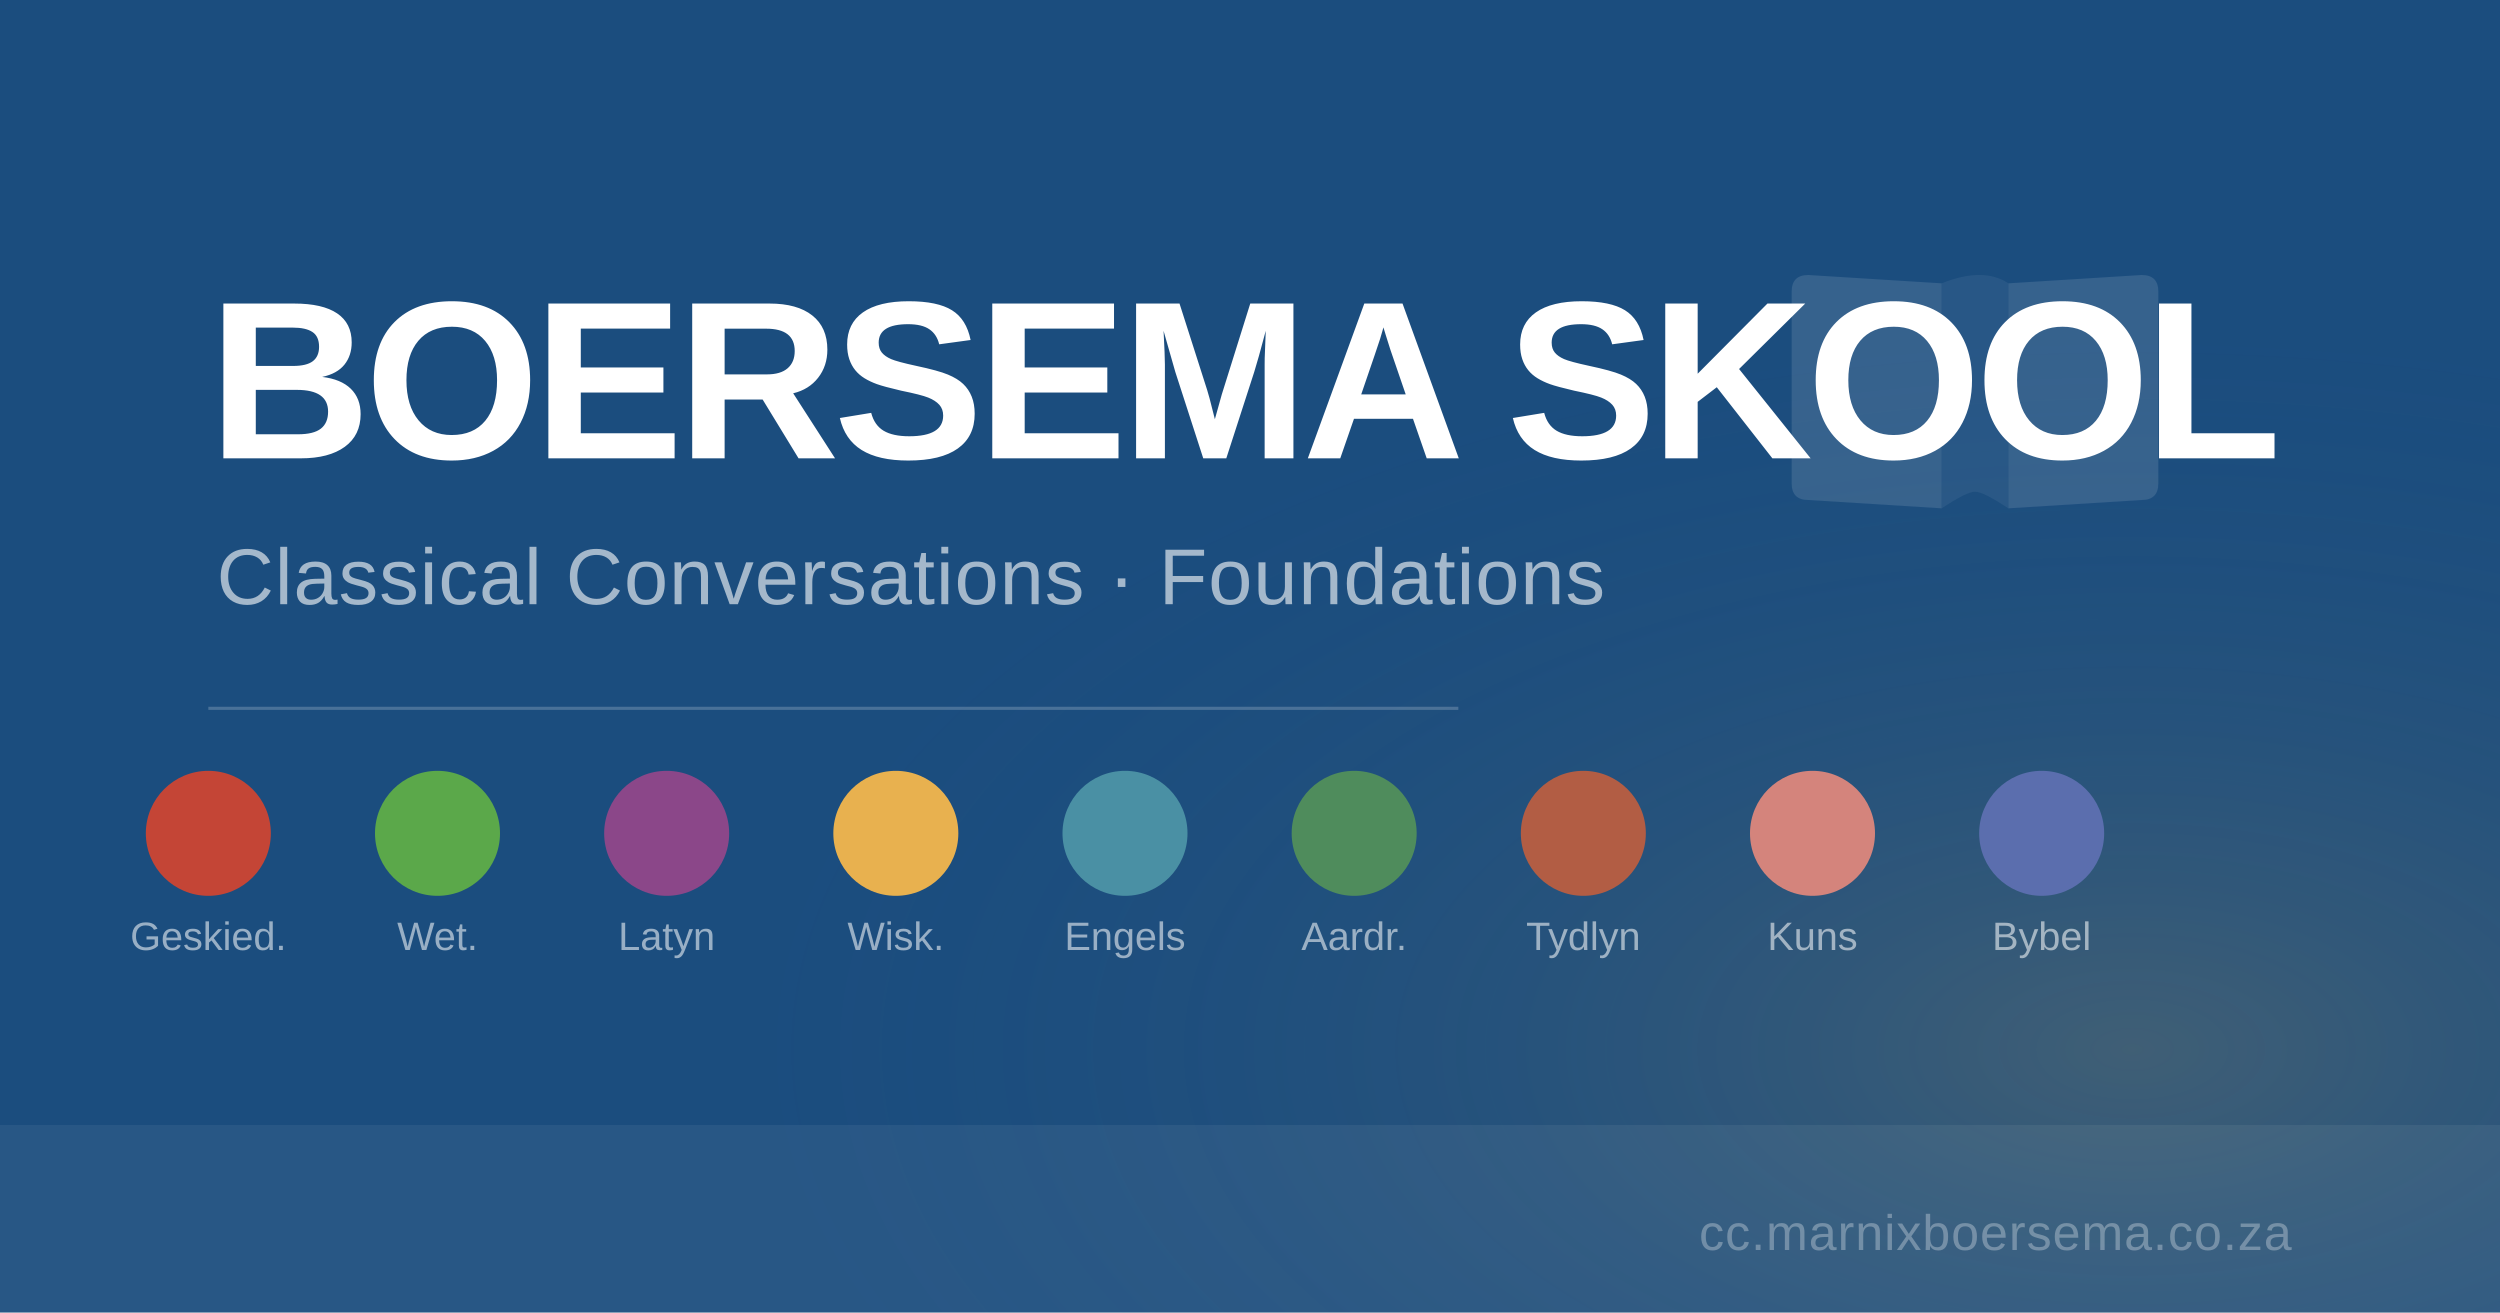
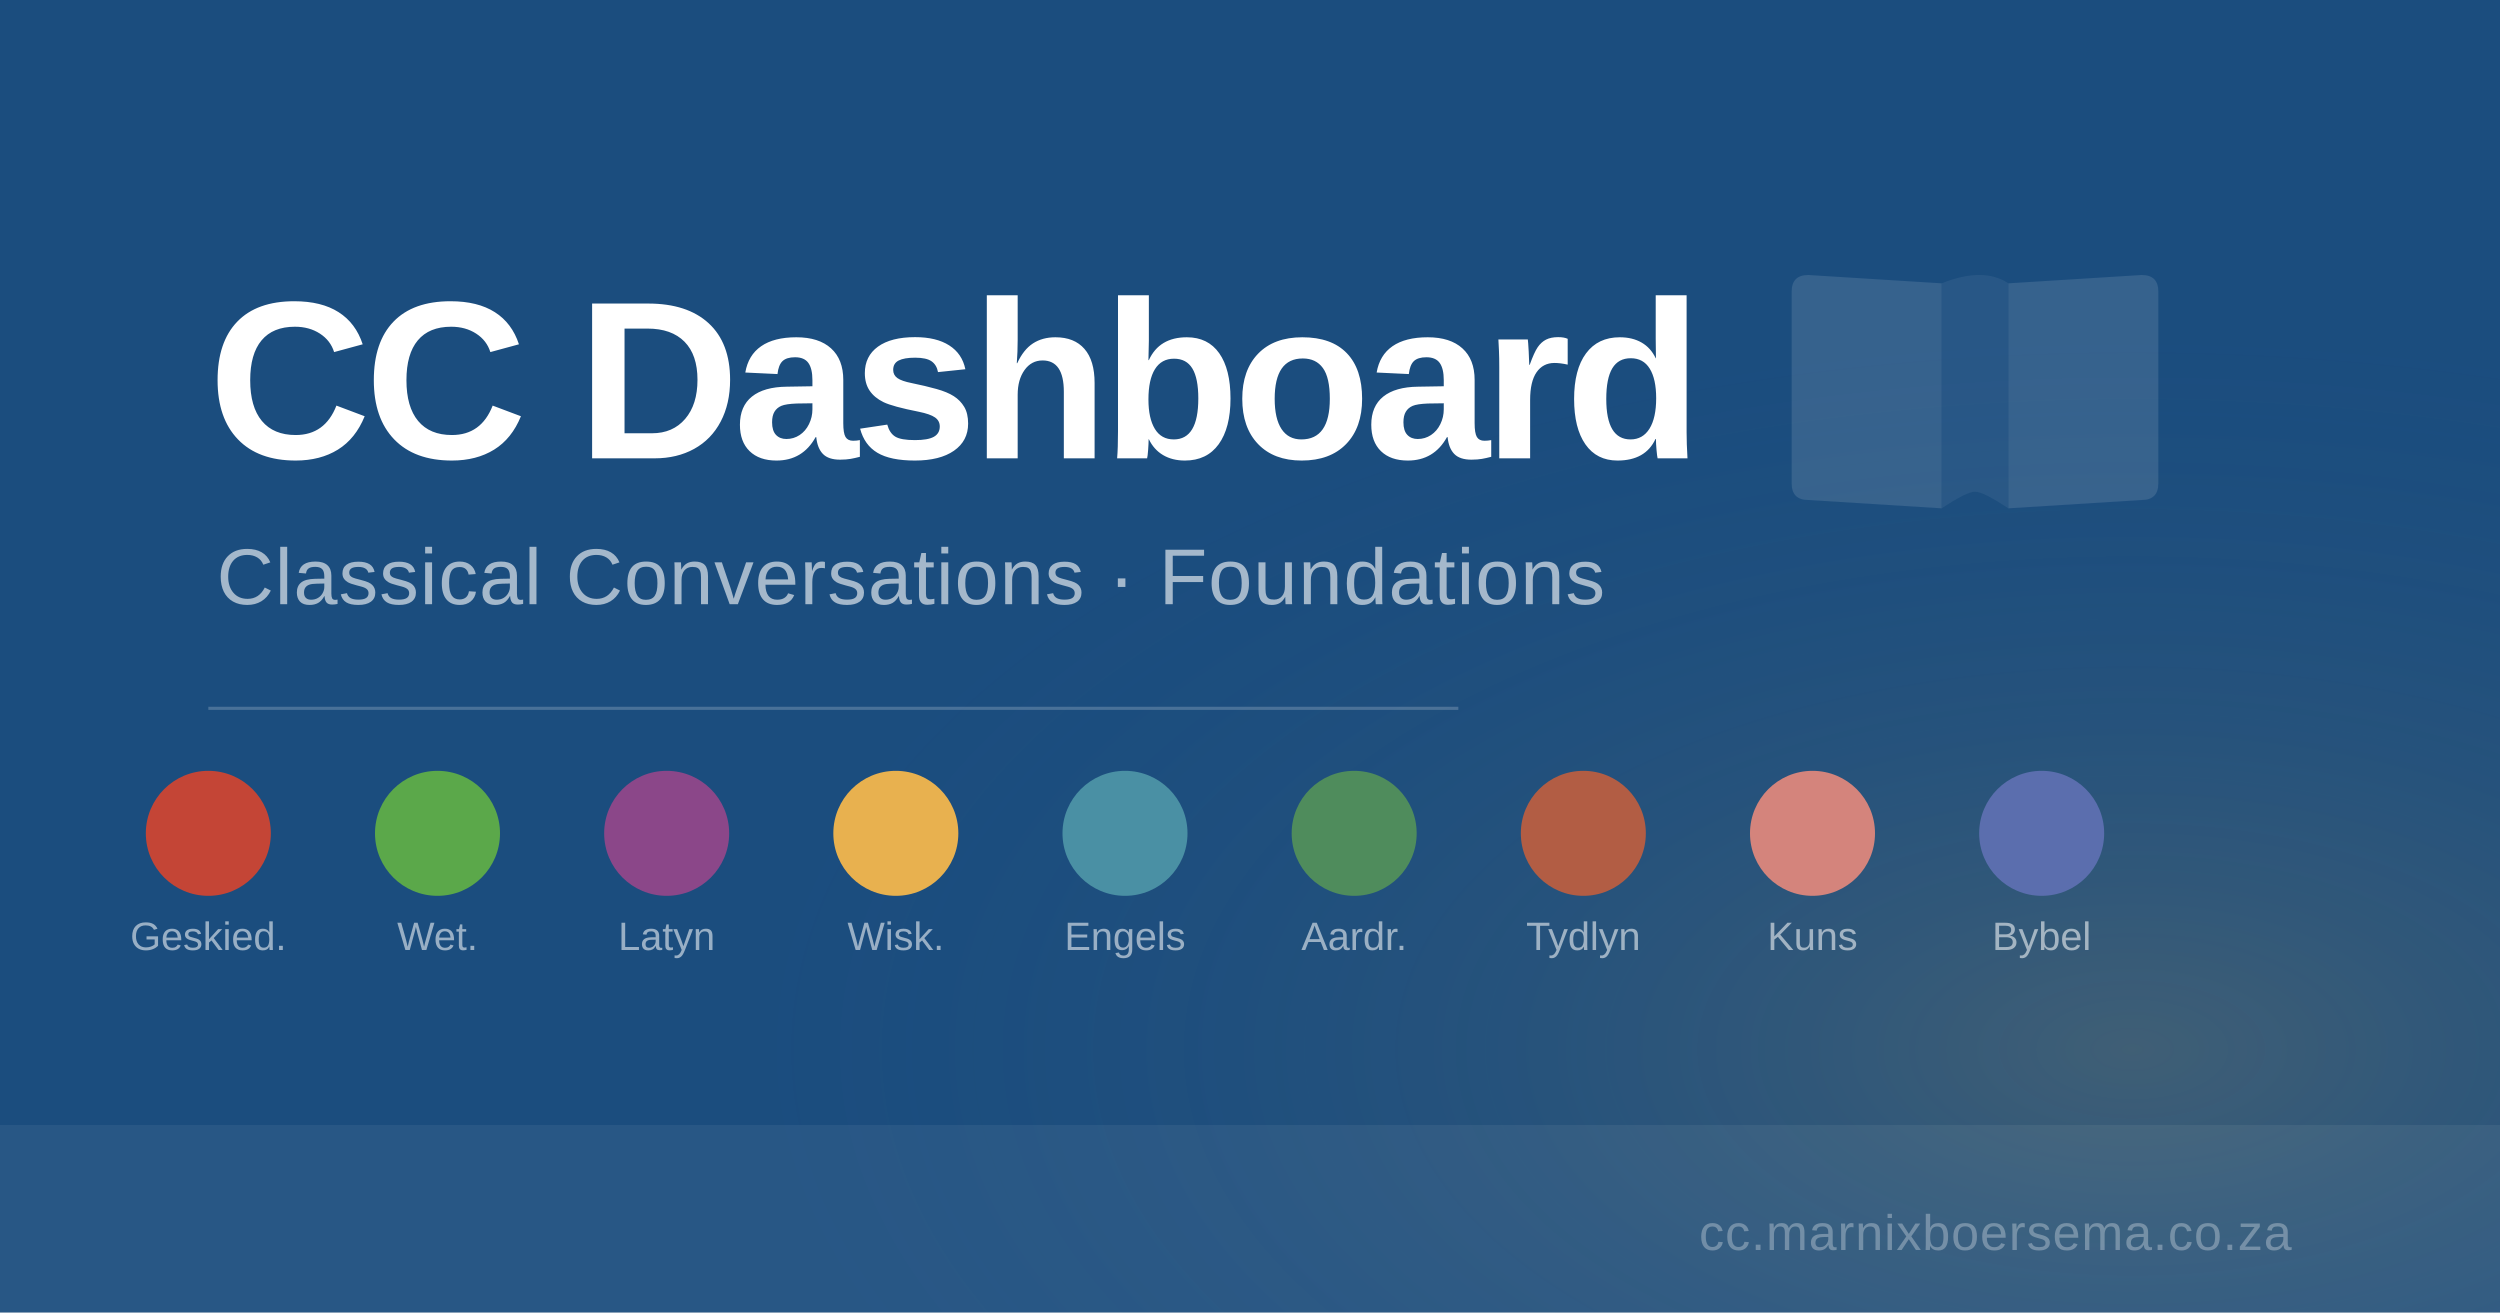
<svg xmlns="http://www.w3.org/2000/svg" viewBox="0 0 1200 630" width="1200" height="630">
  <rect width="1200" height="630" fill="#1B4D7E" />
  <radialGradient id="glow" cx="85%" cy="80%" r="55%">
    <stop offset="0%" stop-color="#E8B14F" stop-opacity="0.18" />
    <stop offset="100%" stop-color="#1B4D7E" stop-opacity="0" />
  </radialGradient>
  <rect width="1200" height="630" fill="url(#glow)" />
  <rect y="540" width="1200" height="90" fill="#FAF7F2" opacity="0.06" />
  <g opacity="0.12" transform="translate(820, 60) scale(8)">
    <path d="M5 10 Q5 9 6 9 L14 9.5 L14 23 L6 22.5 Q5 22.5 5 21.5 Z" fill="white" />
    <path d="M18 9.5 L26 9 Q27 9 27 10 L27 21.5 Q27 22.5 26 22.5 L18 23 Z" fill="white" />
    <path d="M14 9.5 L14 23 Q15.5 22 16 22 Q16.5 22 18 23 L18 9.5 Q16.5 8.5 14 9.5 Z" fill="white" opacity="0.5" />
  </g>
-   <text x="100" y="220" font-family="-apple-system, BlinkMacSystemFont, 'Helvetica Neue', Arial, sans-serif" font-weight="800" font-size="108" letter-spacing="-3" fill="white">BOERSEMA SKOOL</text>
+   <text x="100" y="220" font-family="-apple-system, BlinkMacSystemFont, 'Helvetica Neue', Arial, sans-serif" font-weight="800" font-size="108" letter-spacing="-3" fill="white">CC Dashboard</text>
  <text x="104" y="290" font-family="-apple-system, BlinkMacSystemFont, 'Helvetica Neue', Arial, sans-serif" font-weight="400" font-size="38" fill="rgba(255,255,255,0.6)" letter-spacing="0.5">Classical Conversations · Foundations</text>
  <line x1="100" y1="340" x2="700" y2="340" stroke="rgba(255,255,255,0.2)" stroke-width="1.5" />
  <circle cx="100" cy="400" r="30" fill="#C44536" />
  <circle cx="210" cy="400" r="30" fill="#5BA84A" />
  <circle cx="320" cy="400" r="30" fill="#8B4789" />
  <circle cx="430" cy="400" r="30" fill="#E8B14F" />
  <circle cx="540" cy="400" r="30" fill="#4A90A4" />
  <circle cx="650" cy="400" r="30" fill="#4F8C5C" />
  <circle cx="760" cy="400" r="30" fill="#B25D44" />
  <circle cx="870" cy="400" r="30" fill="#D4847C" />
  <circle cx="980" cy="400" r="30" fill="#5B6EAE" />
  <text x="100" y="456" text-anchor="middle" font-family="Arial, sans-serif" font-size="19" fill="rgba(255,255,255,0.55)">Geskied.</text>
  <text x="210" y="456" text-anchor="middle" font-family="Arial, sans-serif" font-size="19" fill="rgba(255,255,255,0.55)">Wet.</text>
  <text x="320" y="456" text-anchor="middle" font-family="Arial, sans-serif" font-size="19" fill="rgba(255,255,255,0.55)">Latyn</text>
  <text x="430" y="456" text-anchor="middle" font-family="Arial, sans-serif" font-size="19" fill="rgba(255,255,255,0.55)">Wisk.</text>
  <text x="540" y="456" text-anchor="middle" font-family="Arial, sans-serif" font-size="19" fill="rgba(255,255,255,0.55)">Engels</text>
  <text x="650" y="456" text-anchor="middle" font-family="Arial, sans-serif" font-size="19" fill="rgba(255,255,255,0.55)">Aardr.</text>
  <text x="760" y="456" text-anchor="middle" font-family="Arial, sans-serif" font-size="19" fill="rgba(255,255,255,0.55)">Tydlyn</text>
  <text x="870" y="456" text-anchor="middle" font-family="Arial, sans-serif" font-size="19" fill="rgba(255,255,255,0.55)">Kuns</text>
  <text x="980" y="456" text-anchor="middle" font-family="Arial, sans-serif" font-size="19" fill="rgba(255,255,255,0.55)">Bybel</text>
  <text x="1100" y="600" text-anchor="end" font-family="Arial, sans-serif" font-size="24" fill="rgba(255,255,255,0.3)" letter-spacing="0.5">cc.marnixboersema.co.za</text>
</svg>
